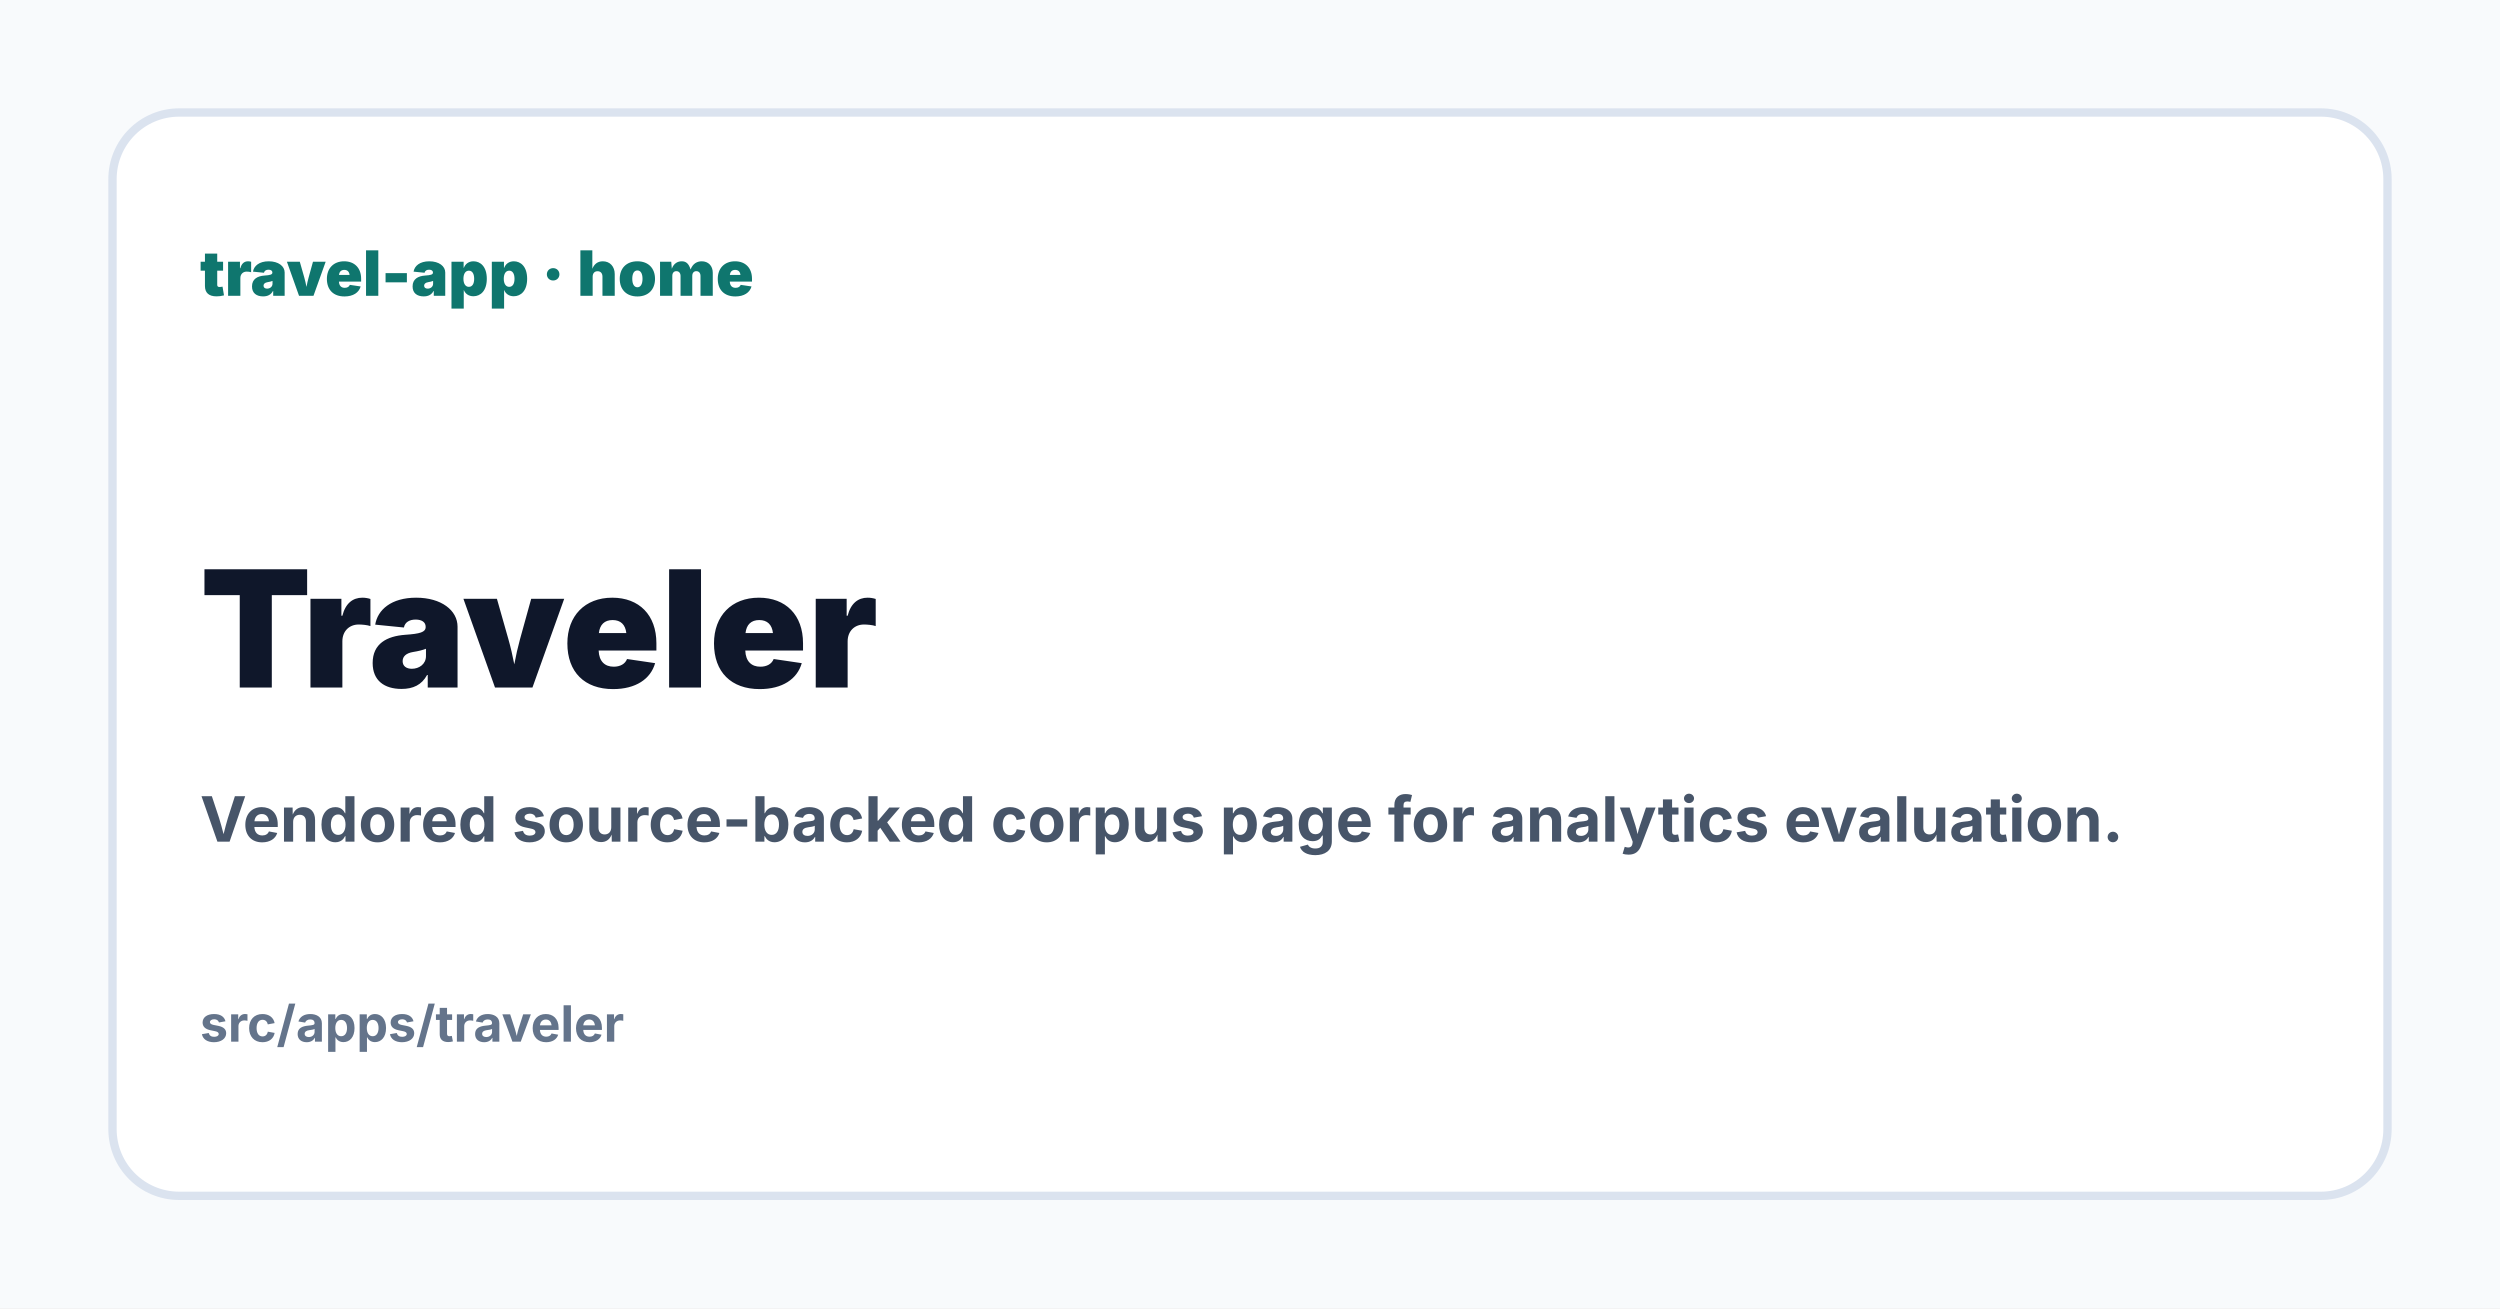
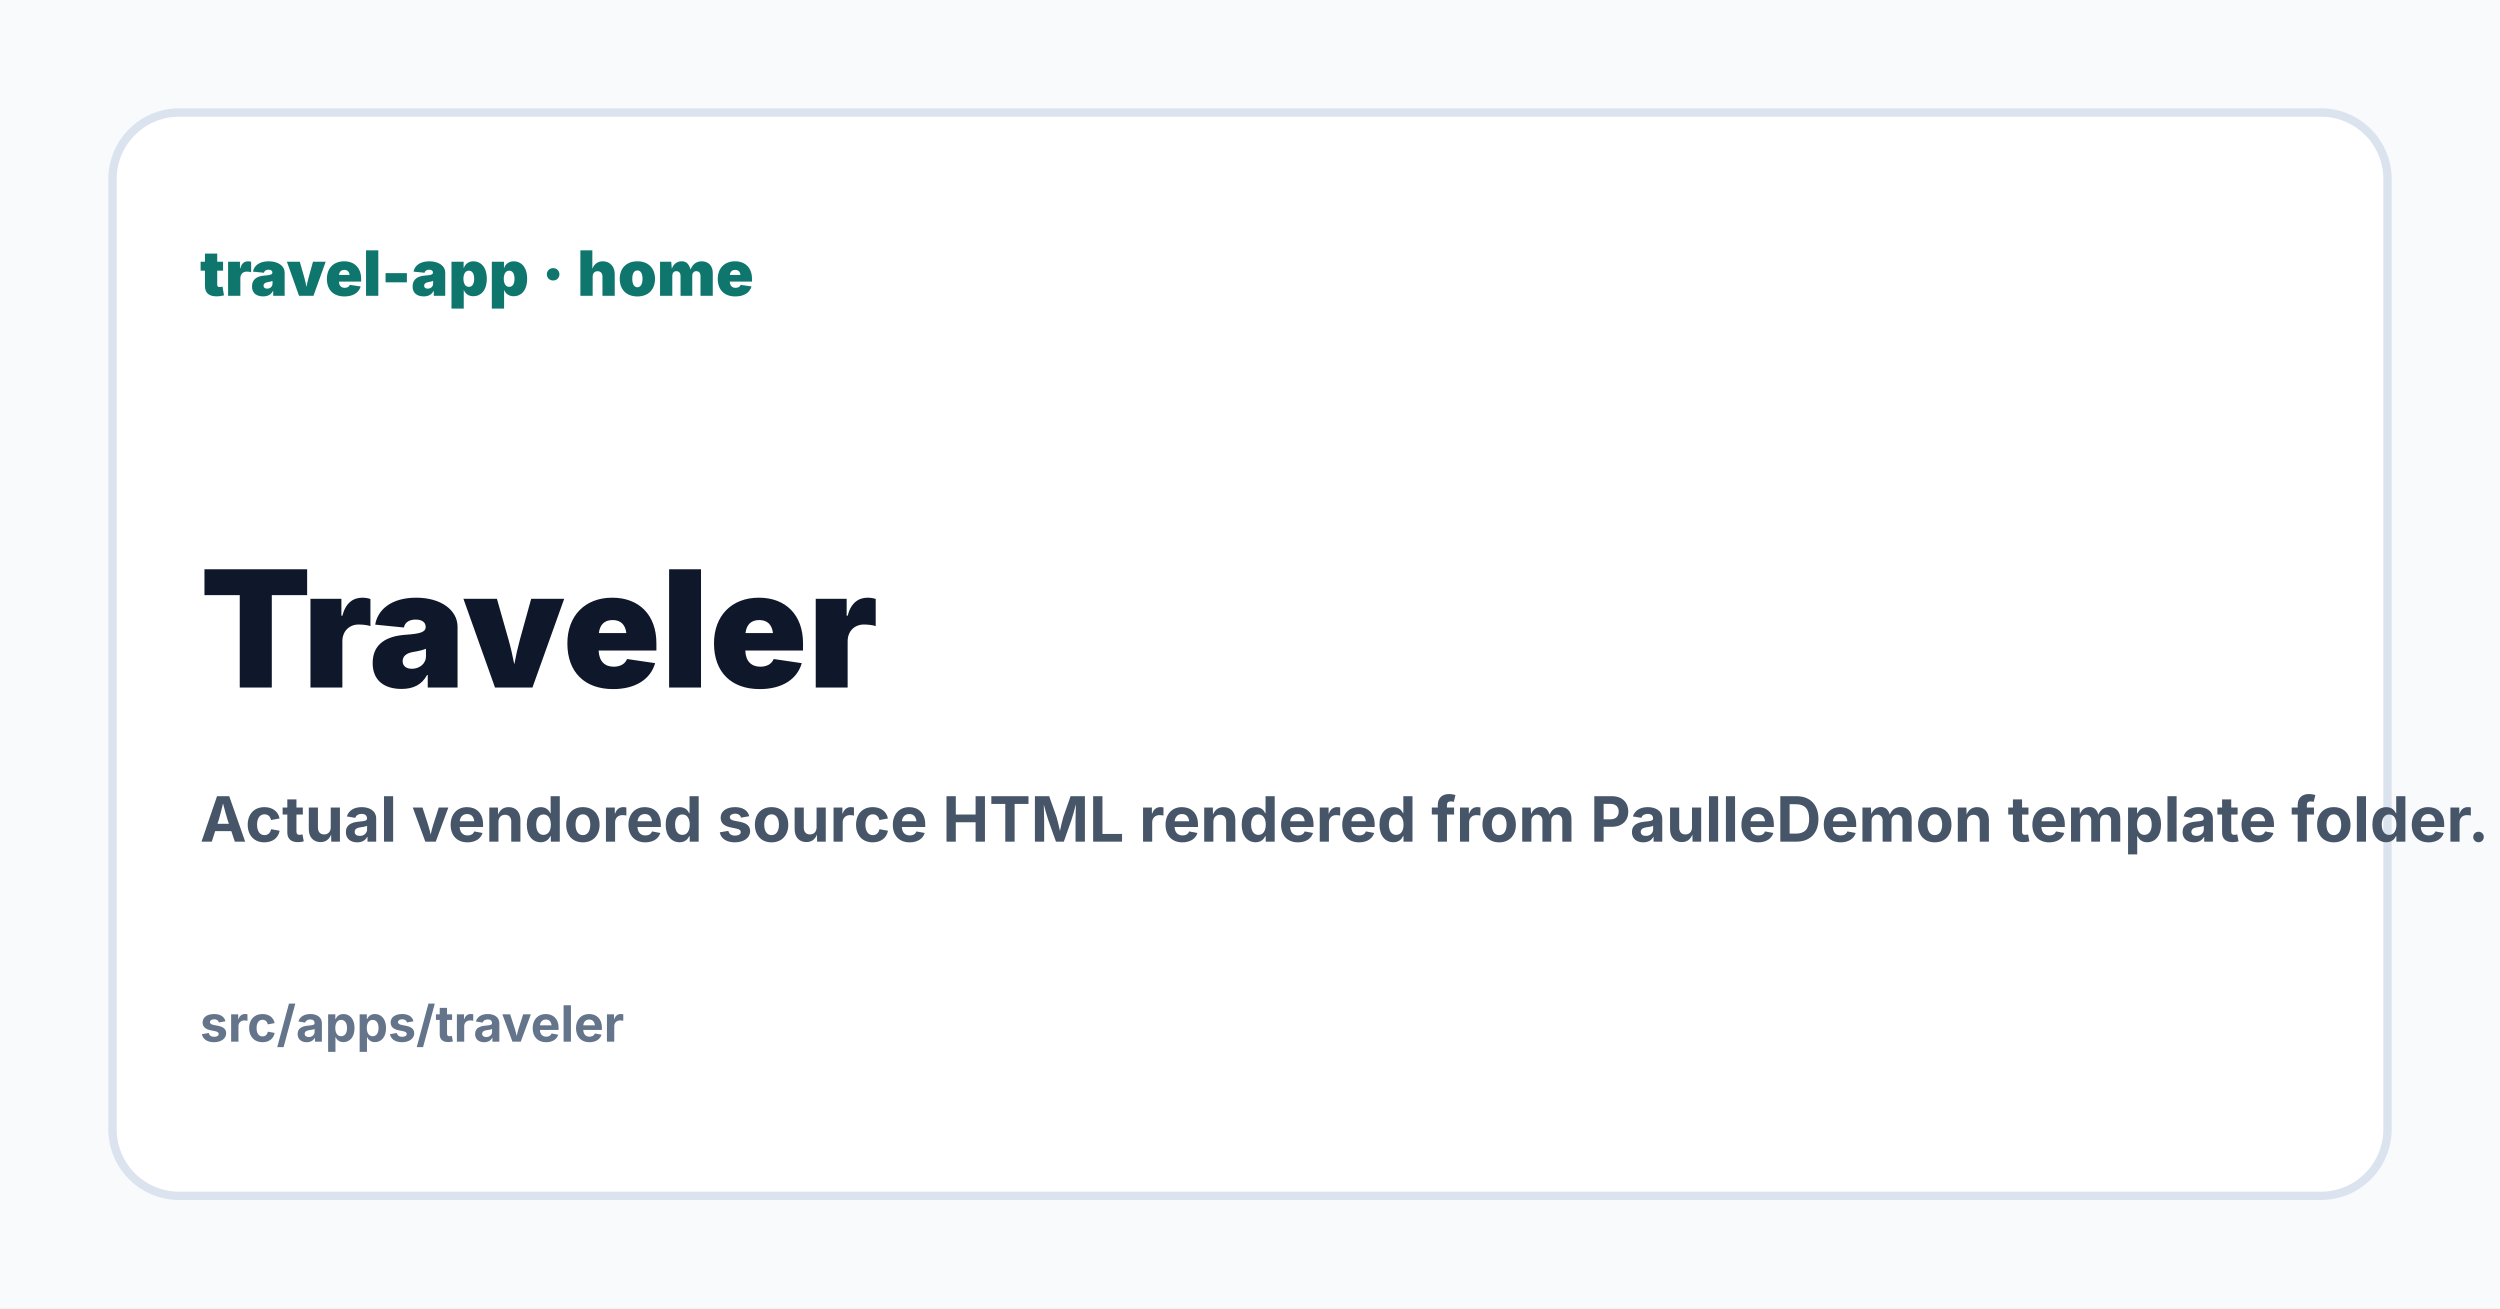
<svg xmlns="http://www.w3.org/2000/svg" width="1200" height="628" viewBox="0 0 1200 628" role="img" aria-label="Traveler preview">
  <rect width="1200" height="628" fill="#f8fafc" />
  <rect x="54" y="54" width="1092" height="520" rx="32" fill="#ffffff" stroke="#dbe3ef" stroke-width="4" />
  <text x="96" y="142" fill="#0f766e" font-family="Inter, Arial, sans-serif" font-size="30" font-weight="850">travel-app · home</text>
  <text x="96" y="330" fill="#0f172a" font-family="Inter, Arial, sans-serif" font-size="78" font-weight="900">Traveler</text>
-   <text x="96" y="404" fill="#475569" font-family="Inter, Arial, sans-serif" font-size="30" font-weight="650">Vendored source-backed corpus page for analytics evaluation.</text>
+   <text x="96" y="404" fill="#475569" font-family="Inter, Arial, sans-serif" font-size="30" font-weight="650">Actual vendored source HTML rendered from PaulleDemon template folder.</text>
  <text x="96" y="500" fill="#64748b" font-family="Inter, Arial, sans-serif" font-size="24" font-weight="650">src/apps/traveler</text>
</svg>
